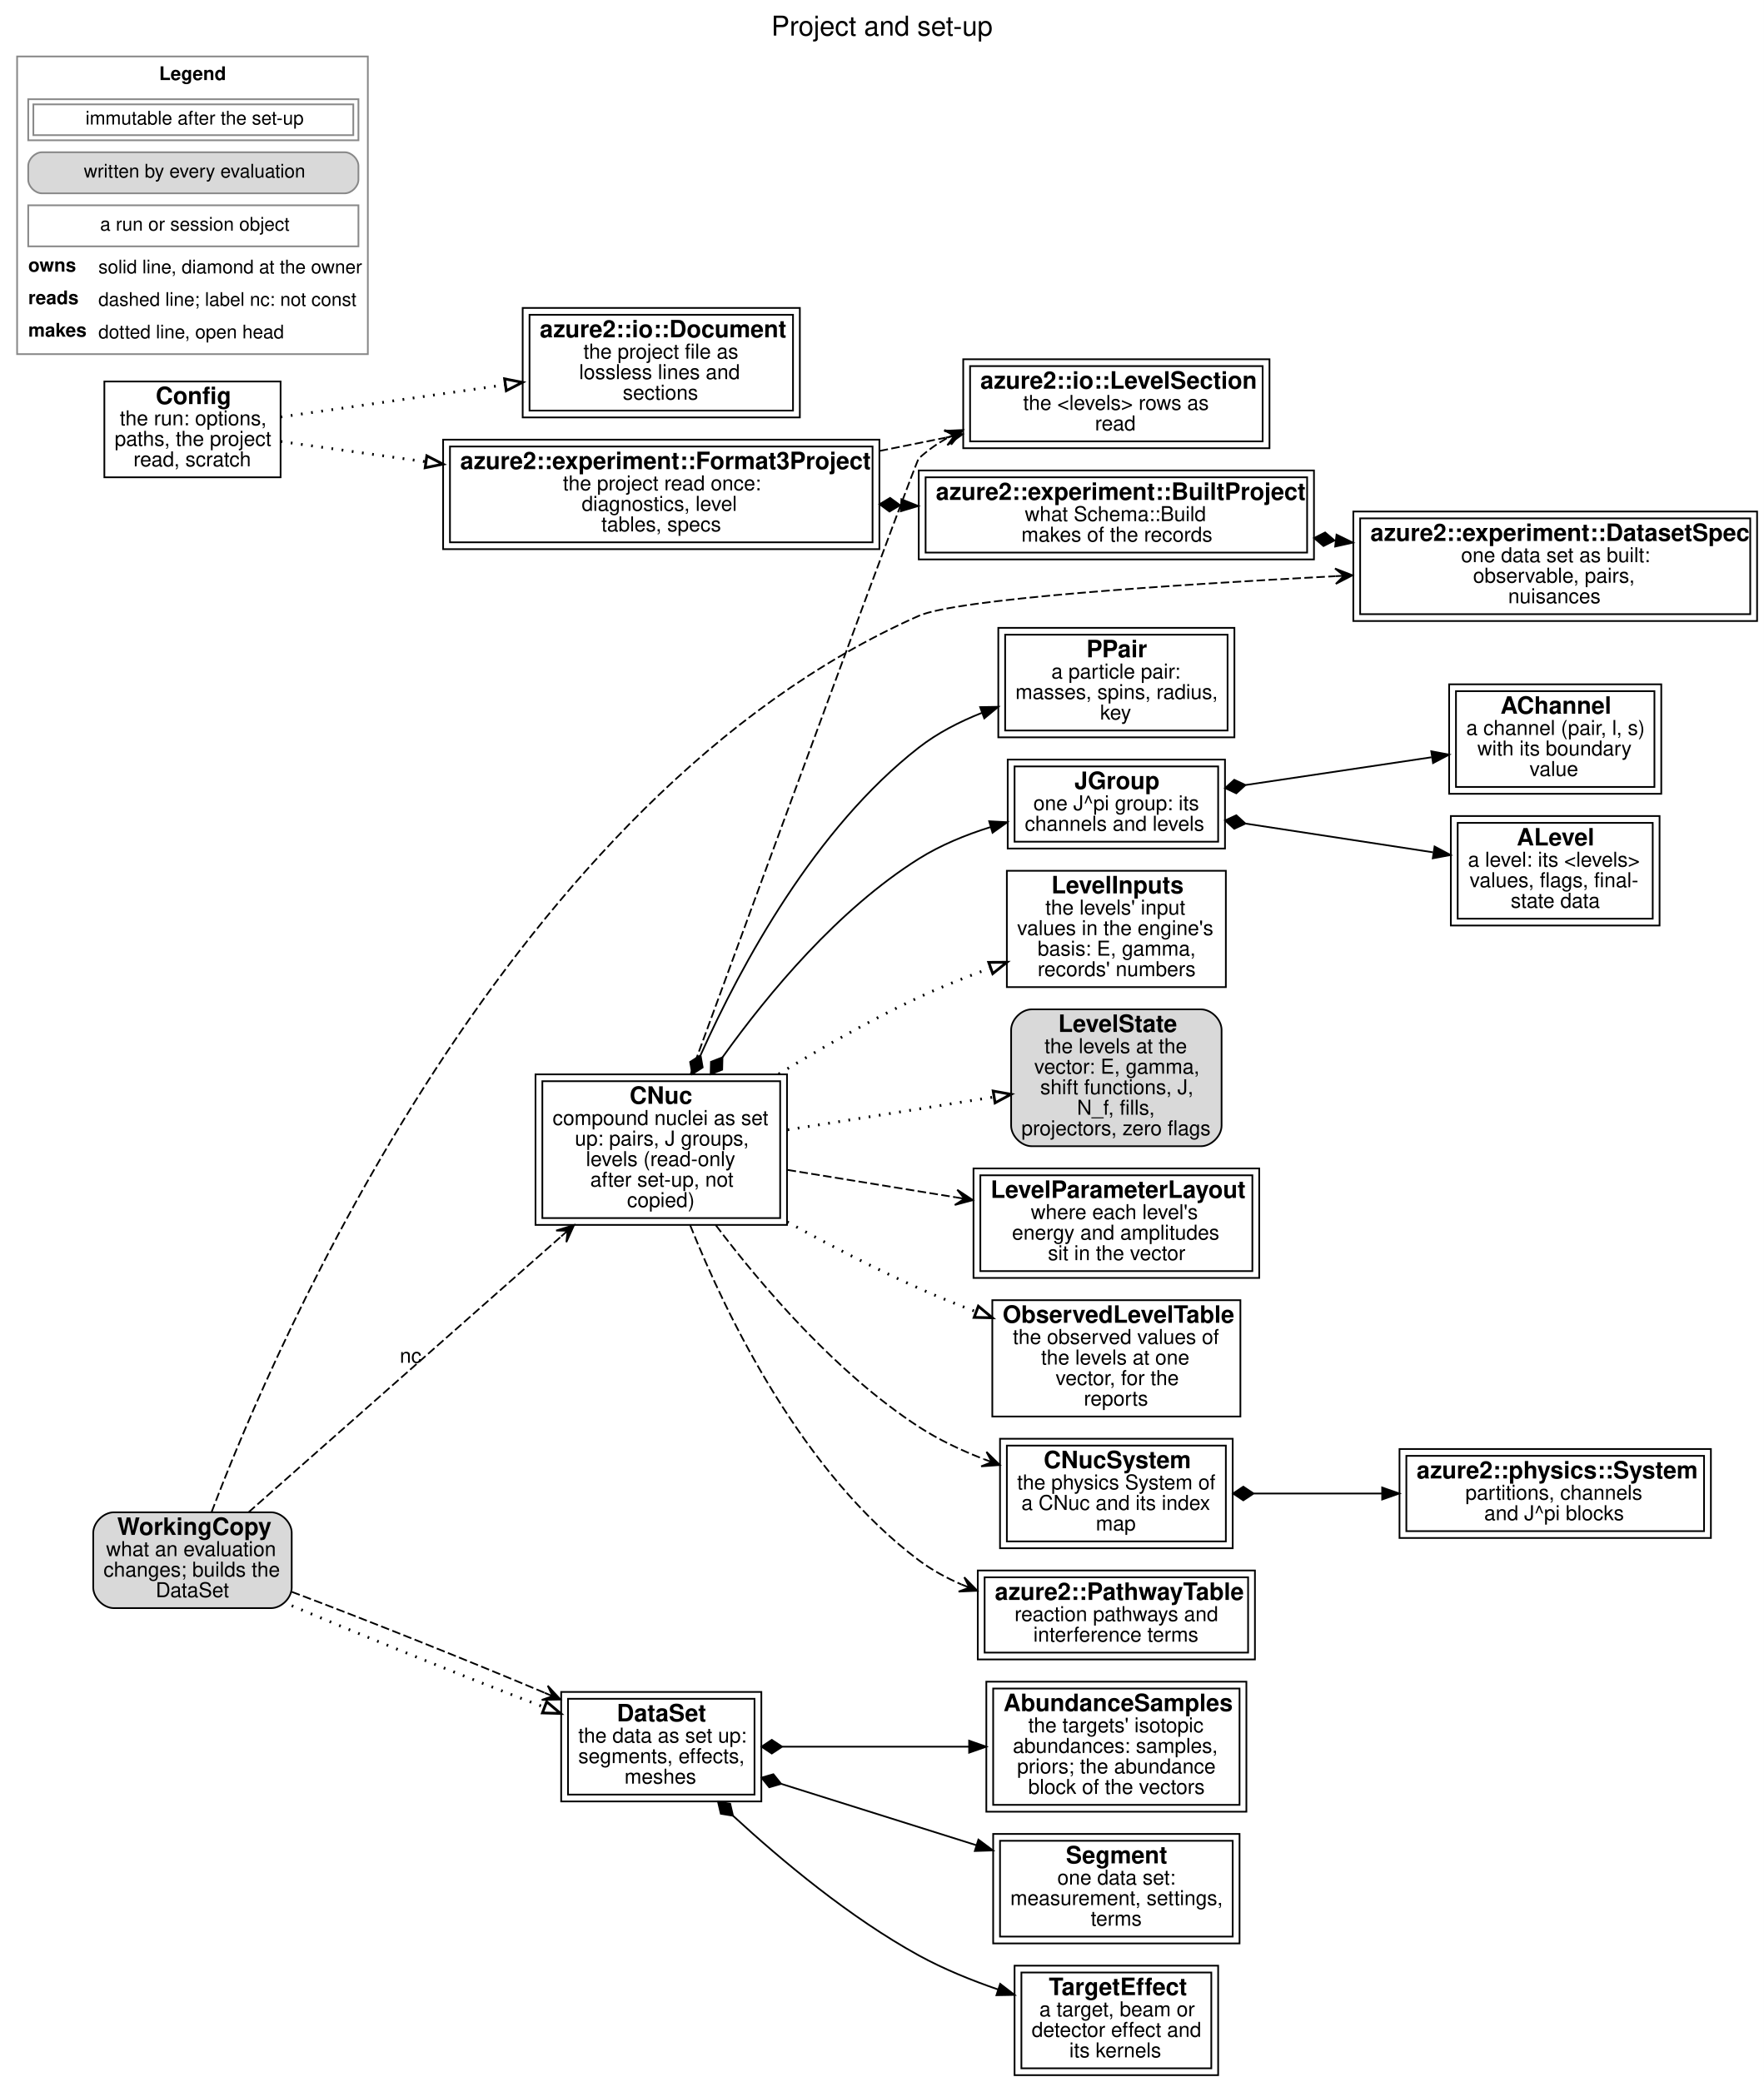
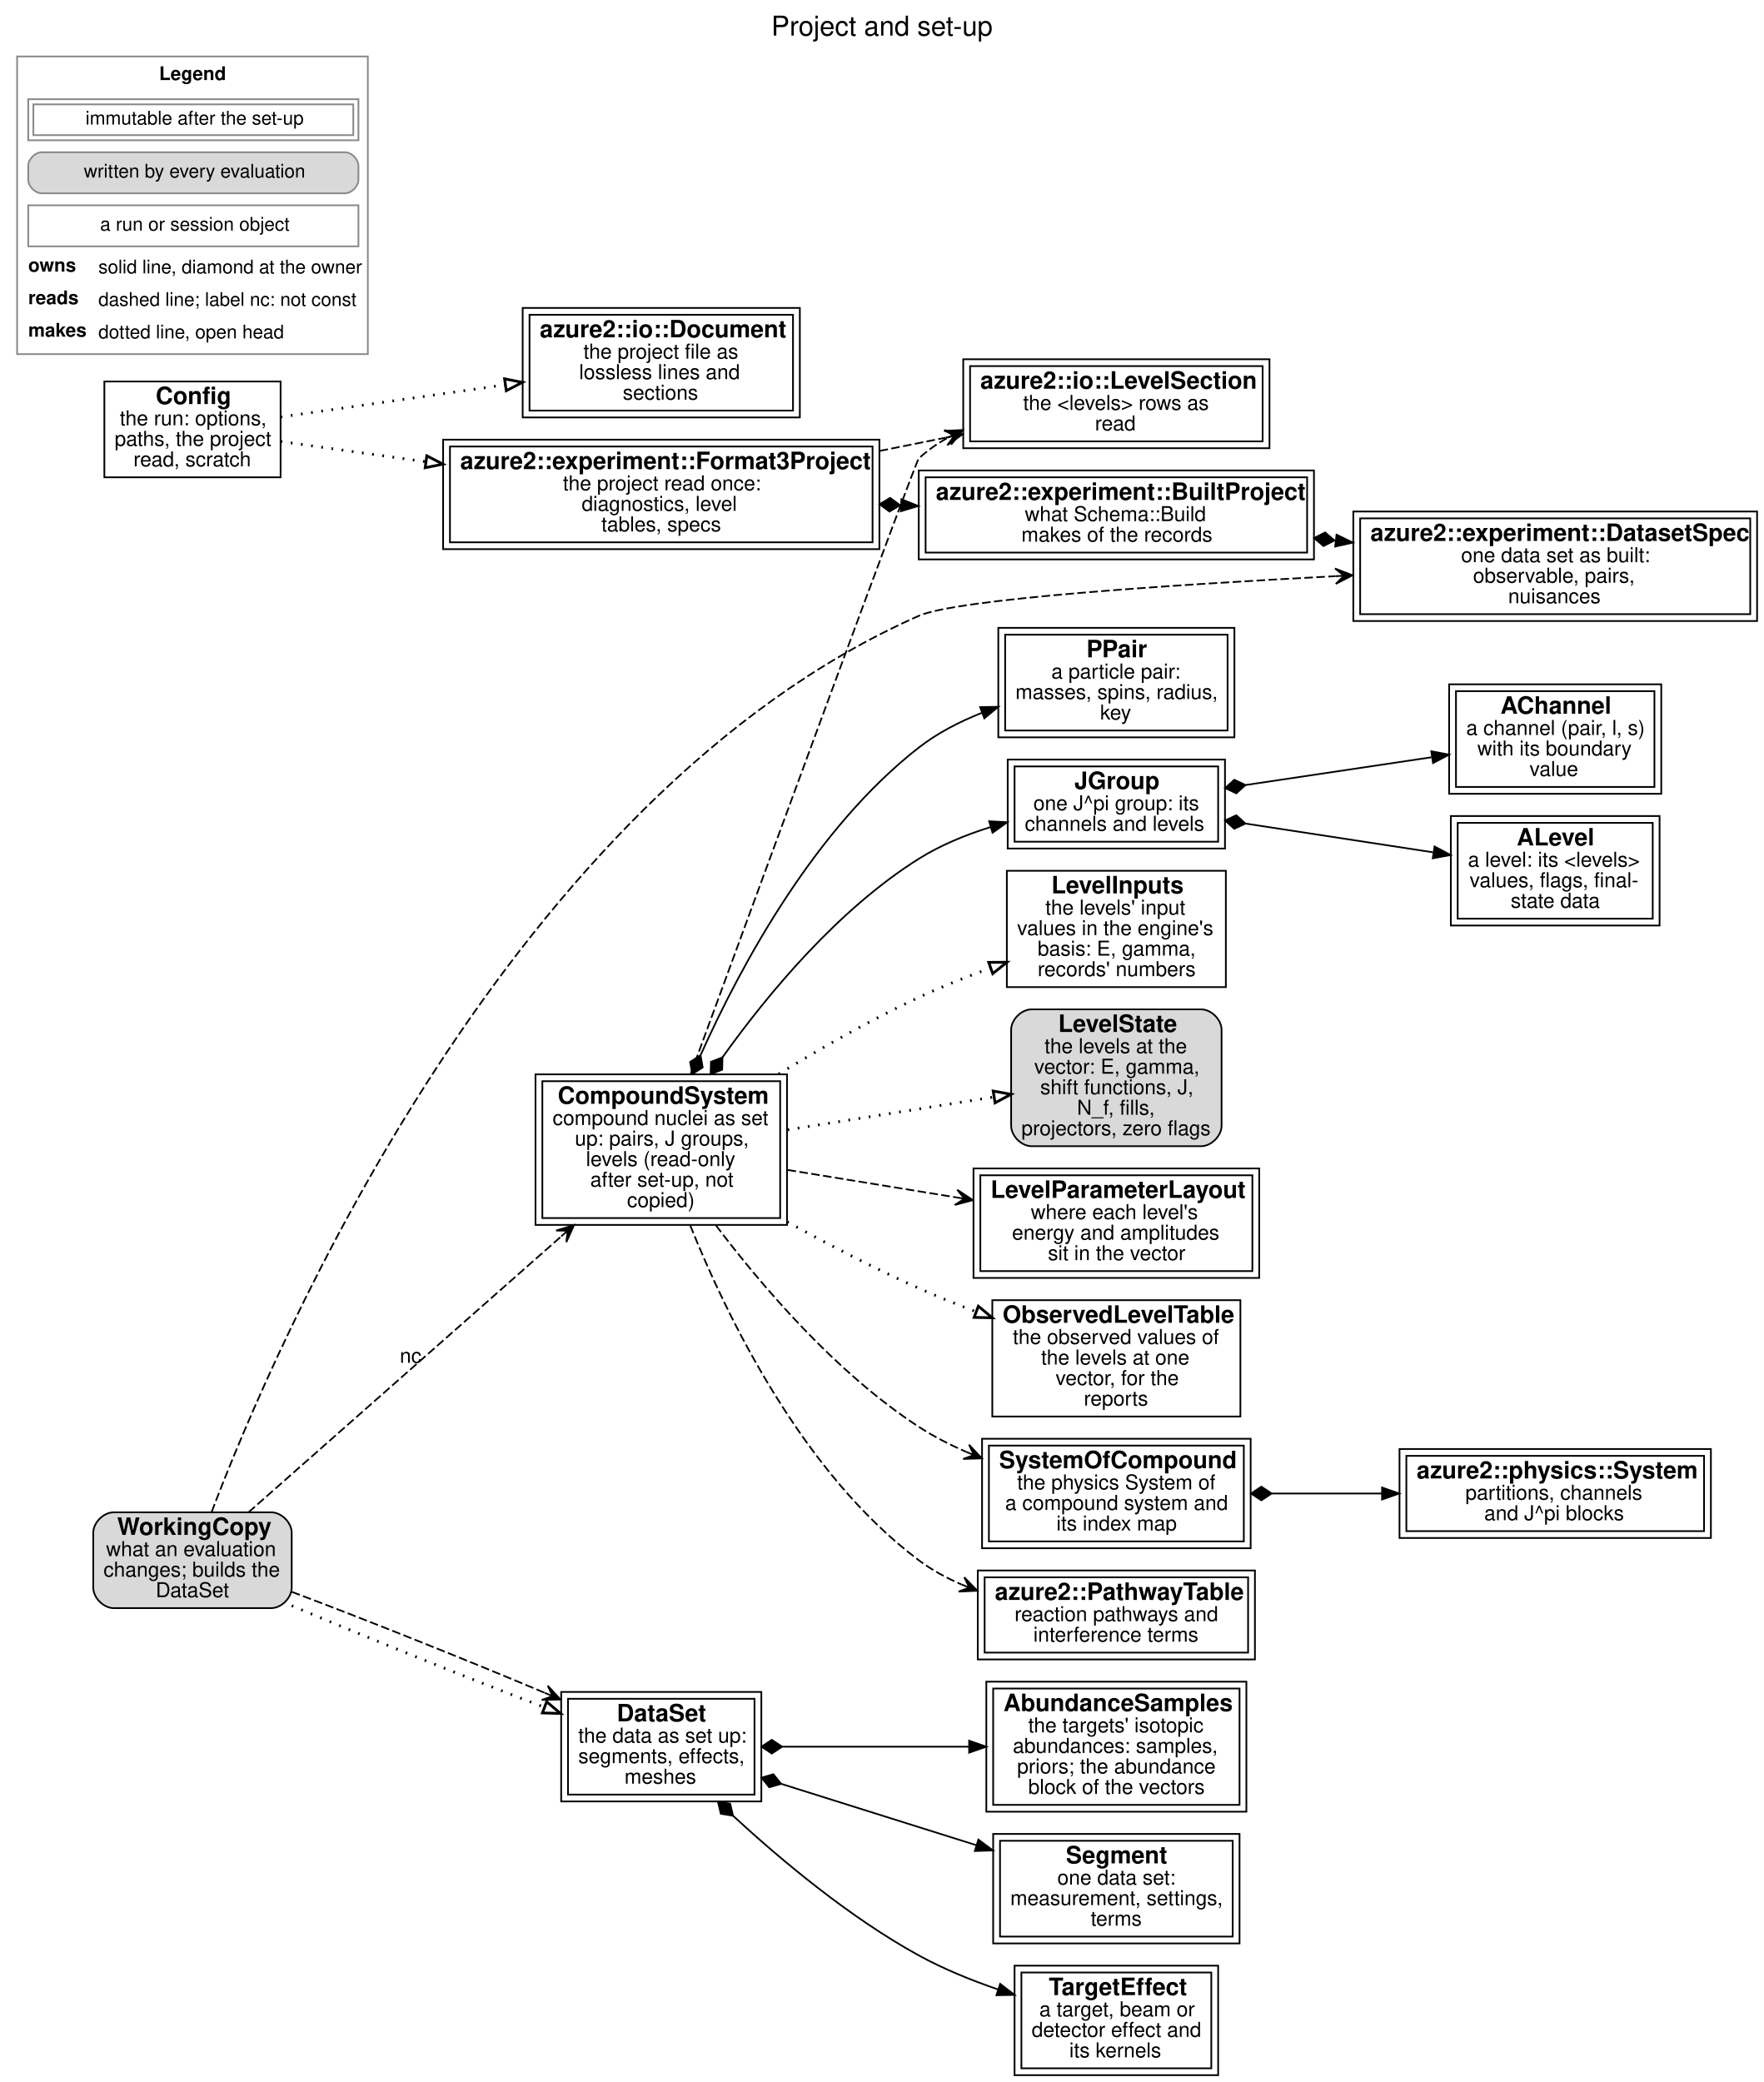
<svg xmlns="http://www.w3.org/2000/svg" width="1031pt" height="1217pt" viewBox="0.00 0.00 1031.00 1217.00">
  <g id="graph0" class="graph" transform="scale(1 1) rotate(0) translate(4 1213)">
    <polygon fill="white" stroke="transparent" points="-4,4 -4,-1213 1027,-1213 1027,4 -4,4" />
    <text text-anchor="middle" x="511.5" y="-1192.2" font-family="Helvetica" font-size="16.00">Project and set-up</text>
    <g id="node1" class="node">
      <polygon fill="white" stroke="black" points="459.5,-1029 305.5,-1029 305.5,-973 459.5,-973 459.5,-1029" />
      <polygon fill="none" stroke="black" points="463.5,-1033 301.5,-1033 301.5,-969 463.5,-969 463.5,-1033" />
      <text text-anchor="start" x="311.5" y="-1015.8" font-family="Helvetica" font-weight="bold" font-size="14.00">azure2::io::Document</text>
      <text text-anchor="start" x="337" y="-1003.4" font-family="Helvetica" font-size="12.00">the project file as</text>
      <text text-anchor="start" x="334.5" y="-991.4" font-family="Helvetica" font-size="12.00">lossless lines and</text>
      <text text-anchor="start" x="360" y="-979.4" font-family="Helvetica" font-size="12.00">sections</text>
    </g>
    <g id="node2" class="node">
      <polygon fill="white" stroke="black" points="734,-999 563,-999 563,-955 734,-955 734,-999" />
      <polygon fill="none" stroke="black" points="738,-1003 559,-1003 559,-951 738,-951 738,-1003" />
      <text text-anchor="start" x="569" y="-985.8" font-family="Helvetica" font-weight="bold" font-size="14.00">azure2::io::LevelSection</text>
      <text text-anchor="start" x="594" y="-973.4" font-family="Helvetica" font-size="12.00">the &lt;levels&gt; rows as</text>
      <text text-anchor="start" x="636" y="-961.4" font-family="Helvetica" font-size="12.00">read</text>
    </g>
    <g id="node3" class="node">
      <polygon fill="white" stroke="black" points="506,-952 259,-952 259,-896 506,-896 506,-952" />
      <polygon fill="none" stroke="black" points="510,-956 255,-956 255,-892 510,-892 510,-956" />
      <text text-anchor="start" x="265" y="-938.8" font-family="Helvetica" font-weight="bold" font-size="14.00">azure2::experiment::Format3Project</text>
      <text text-anchor="start" x="325" y="-926.4" font-family="Helvetica" font-size="12.00">the project read once:</text>
      <text text-anchor="start" x="336" y="-914.4" font-family="Helvetica" font-size="12.00">diagnostics, level</text>
      <text text-anchor="start" x="347.5" y="-902.4" font-family="Helvetica" font-size="12.00">tables, specs</text>
    </g>
    <g id="edge3" class="edge">
      <path fill="none" stroke="black" stroke-dasharray="5,2" d="M510.09,-949.41C523.04,-952.01 536.05,-954.63 548.64,-957.15" />
      <polygon fill="black" stroke="black" points="558.63,-959.16 547.94,-961.6 553.73,-958.18 548.83,-957.19 548.83,-957.19 548.83,-957.19 553.73,-958.18 549.71,-952.78 558.63,-959.16 558.63,-959.16" />
    </g>
    <g id="node4" class="node">
      <polygon fill="white" stroke="black" points="760,-934 537,-934 537,-890 760,-890 760,-934" />
      <polygon fill="none" stroke="black" points="764,-938 533,-938 533,-886 764,-886 764,-938" />
      <text text-anchor="start" x="543" y="-920.8" font-family="Helvetica" font-weight="bold" font-size="14.00">azure2::experiment::BuiltProject</text>
      <text text-anchor="start" x="595" y="-908.4" font-family="Helvetica" font-size="12.00">what Schema::Build</text>
      <text text-anchor="start" x="593" y="-896.4" font-family="Helvetica" font-size="12.00">makes of the records</text>
    </g>
    <g id="edge4" class="edge">
      <path fill="none" stroke="black" d="M522.11,-917.7C522.22,-917.69 522.33,-917.69 522.45,-917.68" />
      <polygon fill="black" stroke="black" points="522.07,-917.7 516.26,-921.97 510.09,-918.25 515.9,-913.98 522.07,-917.7" />
      <polygon fill="black" stroke="black" points="522.86,-921.17 532.69,-917.22 522.54,-914.18 522.86,-921.17" />
    </g>
    <g id="node5" class="node">
      <polygon fill="white" stroke="black" points="1019,-910 791,-910 791,-854 1019,-854 1019,-910" />
      <polygon fill="none" stroke="black" points="1023,-914 787,-914 787,-850 1023,-850 1023,-914" />
      <text text-anchor="start" x="797" y="-896.8" font-family="Helvetica" font-weight="bold" font-size="14.00">azure2::experiment::DatasetSpec</text>
      <text text-anchor="start" x="850" y="-884.4" font-family="Helvetica" font-size="12.00">one data set as built:</text>
      <text text-anchor="start" x="857" y="-872.4" font-family="Helvetica" font-size="12.00">observable, pairs,</text>
      <text text-anchor="start" x="877.5" y="-860.4" font-family="Helvetica" font-size="12.00">nuisances</text>
    </g>
    <g id="edge5" class="edge">
      <path fill="none" stroke="black" d="M776.11,-897.08C776.33,-897.05 776.56,-897.02 776.78,-897" />
      <polygon fill="black" stroke="black" points="776.01,-897.09 770.52,-901.76 764.09,-898.49 769.58,-893.82 776.01,-897.09" />
      <polygon fill="black" stroke="black" points="777.2,-900.47 786.73,-895.82 776.39,-893.52 777.2,-900.47" />
    </g>
    <g id="node6" class="node">
      <polygon fill="white" stroke="black" points="160,-990 57,-990 57,-934 160,-934 160,-990" />
      <text text-anchor="start" x="87" y="-976.8" font-family="Helvetica" font-weight="bold" font-size="14.00">Config</text>
      <text text-anchor="start" x="66" y="-964.4" font-family="Helvetica" font-size="12.00">the run: options,</text>
      <text text-anchor="start" x="63" y="-952.4" font-family="Helvetica" font-size="12.00">paths, the project</text>
      <text text-anchor="start" x="74" y="-940.4" font-family="Helvetica" font-size="12.00">read, scratch</text>
    </g>
    <g id="edge1" class="edge">
      <path fill="none" stroke="black" stroke-width="1.6" stroke-dasharray="1,5" d="M160.02,-969.24C196.8,-974.52 247.59,-981.8 291.26,-988.06" />
      <polygon fill="none" stroke="black" stroke-width="1.6" points="290.93,-991.55 301.32,-989.5 291.92,-984.62 290.93,-991.55" />
    </g>
    <g id="edge2" class="edge">
      <path fill="none" stroke="black" stroke-width="1.6" stroke-dasharray="1,5" d="M160.02,-954.94C184.18,-951.57 214.38,-947.35 244.65,-943.12" />
      <polygon fill="none" stroke="black" stroke-width="1.6" points="245.48,-946.54 254.9,-941.69 244.51,-939.6 245.48,-946.54" />
    </g>
    <g id="node7" class="node">
      <polygon fill="white" stroke="black" points="452,-581 313,-581 313,-501 452,-501 452,-581" />
      <polygon fill="none" stroke="black" points="456,-585 309,-585 309,-497 456,-497 456,-585" />
-       <text text-anchor="start" x="364" y="-567.8" font-family="Helvetica" font-weight="bold" font-size="14.00">CNuc</text>
+       <text text-anchor="start" x="322" y="-567.8" font-family="Helvetica" font-weight="bold" font-size="14.00">CompoundSystem</text>
      <text text-anchor="start" x="319" y="-555.4" font-family="Helvetica" font-size="12.00">compound nuclei as set</text>
      <text text-anchor="start" x="332" y="-543.4" font-family="Helvetica" font-size="12.00">up: pairs, J groups,</text>
      <text text-anchor="start" x="338.5" y="-531.4" font-family="Helvetica" font-size="12.00">levels (read-only</text>
      <text text-anchor="start" x="341" y="-519.4" font-family="Helvetica" font-size="12.00">after set-up, not</text>
      <text text-anchor="start" x="362.5" y="-507.4" font-family="Helvetica" font-size="12.00">copied)</text>
    </g>
    <g id="edge6" class="edge">
      <path fill="none" stroke="black" stroke-dasharray="5,2" d="M399.7,-585.19C438.04,-689.68 531.25,-943.39 533,-945 538.05,-949.65 543.72,-953.63 549.76,-957.04" />
      <polygon fill="black" stroke="black" points="558.85,-961.64 547.9,-961.14 554.39,-959.38 549.93,-957.13 549.93,-957.13 549.93,-957.13 554.39,-959.38 551.96,-953.11 558.85,-961.64 558.85,-961.64" />
    </g>
    <g id="node8" class="node">
      <polygon fill="white" stroke="black" points="713.5,-842 583.5,-842 583.5,-786 713.5,-786 713.5,-842" />
      <polygon fill="none" stroke="black" points="717.5,-846 579.5,-846 579.5,-782 717.5,-782 717.5,-846" />
      <text text-anchor="start" x="631" y="-828.8" font-family="Helvetica" font-weight="bold" font-size="14.00">PPair</text>
      <text text-anchor="start" x="610.5" y="-816.4" font-family="Helvetica" font-size="12.00">a particle pair:</text>
      <text text-anchor="start" x="589.5" y="-804.4" font-family="Helvetica" font-size="12.00">masses, spins, radius,</text>
      <text text-anchor="start" x="639" y="-792.4" font-family="Helvetica" font-size="12.00">key</text>
    </g>
    <g id="edge7" class="edge">
      <path fill="none" stroke="black" d="M405.58,-596.44C429.47,-649.67 472.43,-728.77 533,-776 543.9,-784.5 556.79,-791.14 569.91,-796.32" />
      <polygon fill="black" stroke="black" points="405.46,-596.15 399.38,-592.27 400.63,-585.16 406.71,-589.05 405.46,-596.15" />
      <polygon fill="black" stroke="black" points="568.89,-799.67 579.49,-799.84 571.31,-793.1 568.89,-799.67" />
    </g>
    <g id="node9" class="node">
      <polygon fill="white" stroke="black" points="708,-765 589,-765 589,-721 708,-721 708,-765" />
      <polygon fill="none" stroke="black" points="712,-769 585,-769 585,-717 712,-717 712,-769" />
      <text text-anchor="start" x="624" y="-751.8" font-family="Helvetica" font-weight="bold" font-size="14.00">JGroup</text>
      <text text-anchor="start" x="600" y="-739.4" font-family="Helvetica" font-size="12.00">one J^pi group: its</text>
      <text text-anchor="start" x="595" y="-727.4" font-family="Helvetica" font-size="12.00">channels and levels</text>
    </g>
    <g id="edge8" class="edge">
      <path fill="none" stroke="black" d="M418.28,-594.95C445.28,-632.69 485.95,-681.44 533,-711 545.64,-718.94 560.27,-724.95 574.77,-729.48" />
      <polygon fill="black" stroke="black" points="418.28,-594.94 411.55,-592.33 411.38,-585.12 418.1,-587.73 418.28,-594.94" />
      <polygon fill="black" stroke="black" points="574.17,-732.95 584.75,-732.39 576.13,-726.23 574.17,-732.95" />
    </g>
    <g id="node12" class="node">
      <polygon fill="white" stroke="black" points="712.5,-704 584.5,-704 584.5,-636 712.5,-636 712.5,-704" />
      <text text-anchor="start" x="610.5" y="-690.8" font-family="Helvetica" font-weight="bold" font-size="14.00">LevelInputs</text>
      <text text-anchor="start" x="607" y="-678.4" font-family="Helvetica" font-size="12.00">the levels' input</text>
      <text text-anchor="start" x="590.5" y="-666.4" font-family="Helvetica" font-size="12.00">values in the engine's</text>
      <text text-anchor="start" x="602.5" y="-654.4" font-family="Helvetica" font-size="12.00">basis: E, gamma,</text>
      <text text-anchor="start" x="602.5" y="-642.4" font-family="Helvetica" font-size="12.00">records' numbers</text>
    </g>
    <g id="edge12" class="edge">
      <path fill="none" stroke="black" stroke-width="1.6" stroke-dasharray="1,5" d="M451.14,-585.19C476.25,-600.53 505.35,-617.1 533,-630 546.26,-636.18 560.75,-641.96 574.83,-647.09" />
      <polygon fill="none" stroke="black" stroke-width="1.6" points="573.9,-650.47 584.5,-650.53 576.25,-643.88 573.9,-650.47" />
    </g>
    <g id="node13" class="node">
      <path fill="#d9d9d9" stroke="black" d="M698,-623C698,-623 599,-623 599,-623 593,-623 587,-617 587,-611 587,-611 587,-555 587,-555 587,-549 593,-543 599,-543 599,-543 698,-543 698,-543 704,-543 710,-549 710,-555 710,-555 710,-611 710,-611 710,-617 704,-623 698,-623" />
      <text text-anchor="start" x="614.5" y="-609.8" font-family="Helvetica" font-weight="bold" font-size="14.00">LevelState</text>
      <text text-anchor="start" x="606.5" y="-597.4" font-family="Helvetica" font-size="12.00">the levels at the</text>
      <text text-anchor="start" x="600.5" y="-585.4" font-family="Helvetica" font-size="12.00">vector: E, gamma,</text>
      <text text-anchor="start" x="604" y="-573.4" font-family="Helvetica" font-size="12.00">shift functions, J,</text>
      <text text-anchor="start" x="625.5" y="-561.4" font-family="Helvetica" font-size="12.00">N_f, fills,</text>
      <text text-anchor="start" x="593" y="-549.4" font-family="Helvetica" font-size="12.00">projectors, zero flags</text>
    </g>
    <g id="edge11" class="edge">
      <path fill="none" stroke="black" stroke-width="1.6" stroke-dasharray="1,5" d="M456.34,-552.59C493.87,-558.56 539.44,-565.81 576.67,-571.73" />
      <polygon fill="none" stroke="black" stroke-width="1.6" points="576.51,-575.25 586.94,-573.36 577.61,-568.34 576.51,-575.25" />
    </g>
    <g id="node14" class="node">
      <polygon fill="white" stroke="black" points="728,-526 569,-526 569,-470 728,-470 728,-526" />
      <polygon fill="none" stroke="black" points="732,-530 565,-530 565,-466 732,-466 732,-530" />
      <text text-anchor="start" x="575" y="-512.8" font-family="Helvetica" font-weight="bold" font-size="14.00">LevelParameterLayout</text>
      <text text-anchor="start" x="598.5" y="-500.4" font-family="Helvetica" font-size="12.00">where each level's</text>
      <text text-anchor="start" x="587.5" y="-488.4" font-family="Helvetica" font-size="12.00">energy and amplitudes</text>
      <text text-anchor="start" x="608.5" y="-476.4" font-family="Helvetica" font-size="12.00">sit in the vector</text>
    </g>
    <g id="edge13" class="edge">
      <path fill="none" stroke="black" stroke-dasharray="5,2" d="M456.34,-529.14C486.77,-524.18 522.48,-518.36 554.76,-513.11" />
      <polygon fill="black" stroke="black" points="564.65,-511.49 555.51,-517.54 559.72,-512.3 554.78,-513.1 554.78,-513.1 554.78,-513.1 559.72,-512.3 554.06,-508.66 564.65,-511.49 564.65,-511.49" />
    </g>
    <g id="node15" class="node">
      <polygon fill="white" stroke="black" points="721,-453 576,-453 576,-385 721,-385 721,-453" />
      <text text-anchor="start" x="582" y="-439.8" font-family="Helvetica" font-weight="bold" font-size="14.00">ObservedLevelTable</text>
      <text text-anchor="start" x="588" y="-427.4" font-family="Helvetica" font-size="12.00">the observed values of</text>
      <text text-anchor="start" x="604.5" y="-415.4" font-family="Helvetica" font-size="12.00">the levels at one</text>
      <text text-anchor="start" x="613" y="-403.4" font-family="Helvetica" font-size="12.00">vector, for the</text>
      <text text-anchor="start" x="629.5" y="-391.4" font-family="Helvetica" font-size="12.00">reports</text>
    </g>
    <g id="edge14" class="edge">
      <path fill="none" stroke="black" stroke-width="1.6" stroke-dasharray="1,5" d="M456.14,-498.76C480.21,-485.54 507.4,-471.44 533,-460 543.69,-455.22 555.13,-450.59 566.48,-446.26" />
      <polygon fill="none" stroke="black" stroke-width="1.6" points="567.84,-449.49 575.98,-442.71 565.39,-442.94 567.84,-449.49" />
    </g>
    <g id="node16" class="node">
-       <polygon fill="white" stroke="black" points="712.5,-368 584.5,-368 584.5,-312 712.5,-312 712.5,-368" />
-       <polygon fill="none" stroke="black" points="716.5,-372 580.5,-372 580.5,-308 716.5,-308 716.5,-372" />
-       <text text-anchor="start" x="606" y="-354.8" font-family="Helvetica" font-weight="bold" font-size="14.00">CNucSystem</text>
+       <polygon fill="white" stroke="black" points="723,-368 574,-368 574,-312 723,-312 723,-368" />
+       <polygon fill="none" stroke="black" points="727,-372 570,-372 570,-308 727,-308 727,-372" />
+       <text text-anchor="start" x="580" y="-354.8" font-family="Helvetica" font-weight="bold" font-size="14.00">SystemOfCompound</text>
      <text text-anchor="start" x="590.5" y="-342.4" font-family="Helvetica" font-size="12.00">the physics System of</text>
-       <text text-anchor="start" x="593" y="-330.4" font-family="Helvetica" font-size="12.00">a CNuc and its index</text>
-       <text text-anchor="start" x="636.5" y="-318.4" font-family="Helvetica" font-size="12.00">map</text>
+       <text text-anchor="start" x="583.5" y="-330.4" font-family="Helvetica" font-size="12.00">a compound system and</text>
+       <text text-anchor="start" x="613.5" y="-318.4" font-family="Helvetica" font-size="12.00">its index map</text>
    </g>
    <g id="edge15" class="edge">
-       <path fill="none" stroke="black" stroke-dasharray="5,2" d="M414.42,-496.78C441.83,-460.55 484.88,-410.31 533,-379 544.54,-371.49 557.69,-365.27 570.85,-360.16" />
-       <polygon fill="black" stroke="black" points="580.42,-356.65 572.59,-364.32 575.73,-358.37 571.04,-360.1 571.04,-360.1 571.04,-360.1 575.73,-358.37 569.48,-355.87 580.42,-356.65 580.42,-356.65" />
+       <path fill="none" stroke="black" stroke-dasharray="5,2" d="M414.42,-496.78C441.83,-460.55 484.88,-410.31 533,-379 541.54,-373.44 550.95,-368.59 560.6,-364.38" />
+       <polygon fill="black" stroke="black" points="569.9,-360.54 562.38,-368.52 565.28,-362.45 560.66,-364.36 560.66,-364.36 560.66,-364.36 565.28,-362.45 558.94,-360.2 569.9,-360.54 569.9,-360.54" />
    </g>
    <g id="node18" class="node">
      <polygon fill="white" stroke="black" points="725.5,-291 571.5,-291 571.5,-247 725.5,-247 725.5,-291" />
      <polygon fill="none" stroke="black" points="729.5,-295 567.5,-295 567.5,-243 729.5,-243 729.5,-295" />
      <text text-anchor="start" x="577.5" y="-277.8" font-family="Helvetica" font-weight="bold" font-size="14.00">azure2::PathwayTable</text>
      <text text-anchor="start" x="589" y="-265.4" font-family="Helvetica" font-size="12.00">reaction pathways and</text>
      <text text-anchor="start" x="600" y="-253.4" font-family="Helvetica" font-size="12.00">interference terms</text>
    </g>
    <g id="edge17" class="edge">
      <path fill="none" stroke="black" stroke-dasharray="5,2" d="M399.4,-496.79C421.17,-442.57 465.43,-351.63 533,-301 540.54,-295.35 549.03,-290.7 557.89,-286.87" />
      <polygon fill="black" stroke="black" points="567.24,-283.16 559.6,-291.03 562.59,-285.01 557.94,-286.85 557.94,-286.85 557.94,-286.85 562.59,-285.01 556.29,-282.66 567.24,-283.16 567.24,-283.16" />
    </g>
    <g id="node10" class="node">
      <polygon fill="white" stroke="black" points="963,-809 847,-809 847,-753 963,-753 963,-809" />
      <polygon fill="none" stroke="black" points="967,-813 843,-813 843,-749 967,-749 967,-813" />
      <text text-anchor="start" x="873" y="-795.8" font-family="Helvetica" font-weight="bold" font-size="14.00">AChannel</text>
      <text text-anchor="start" x="853" y="-783.4" font-family="Helvetica" font-size="12.00">a channel (pair, l, s)</text>
      <text text-anchor="start" x="859.5" y="-771.4" font-family="Helvetica" font-size="12.00">with its boundary</text>
      <text text-anchor="start" x="890" y="-759.4" font-family="Helvetica" font-size="12.00">value</text>
    </g>
    <g id="edge9" class="edge">
      <path fill="none" stroke="black" d="M724.08,-754.14C758.35,-759.25 798.82,-765.3 832.69,-770.35" />
      <polygon fill="black" stroke="black" points="723.95,-754.12 717.43,-757.19 712.08,-752.34 718.61,-749.27 723.95,-754.12" />
      <polygon fill="black" stroke="black" points="832.57,-773.87 842.98,-771.89 833.6,-766.95 832.57,-773.87" />
    </g>
    <g id="node11" class="node">
      <polygon fill="white" stroke="black" points="962,-732 848,-732 848,-676 962,-676 962,-732" />
      <polygon fill="none" stroke="black" points="966,-736 844,-736 844,-672 966,-672 966,-736" />
      <text text-anchor="start" x="882.5" y="-718.8" font-family="Helvetica" font-weight="bold" font-size="14.00">ALevel</text>
      <text text-anchor="start" x="854" y="-706.4" font-family="Helvetica" font-size="12.00">a level: its &lt;levels&gt;</text>
      <text text-anchor="start" x="855" y="-694.4" font-family="Helvetica" font-size="12.00">values, flags, final-</text>
      <text text-anchor="start" x="879" y="-682.4" font-family="Helvetica" font-size="12.00">state data</text>
    </g>
    <g id="edge10" class="edge">
      <path fill="none" stroke="black" d="M724.17,-731.56C758.71,-726.26 799.52,-720.01 833.53,-714.8" />
      <polygon fill="black" stroke="black" points="723.95,-731.59 718.62,-736.45 712.08,-733.41 717.41,-728.55 723.95,-731.59" />
      <polygon fill="black" stroke="black" points="834.5,-718.19 843.85,-713.22 833.44,-711.27 834.5,-718.19" />
    </g>
    <g id="node17" class="node">
      <polygon fill="white" stroke="black" points="992,-362 818,-362 818,-318 992,-318 992,-362" />
      <polygon fill="none" stroke="black" points="996,-366 814,-366 814,-314 996,-314 996,-366" />
      <text text-anchor="start" x="824" y="-348.8" font-family="Helvetica" font-weight="bold" font-size="14.00">azure2::physics::System</text>
      <text text-anchor="start" x="852.5" y="-336.4" font-family="Helvetica" font-size="12.00">partitions, channels</text>
      <text text-anchor="start" x="863.5" y="-324.4" font-family="Helvetica" font-size="12.00">and J^pi blocks</text>
    </g>
    <g id="edge16" class="edge">
-       <path fill="none" stroke="black" d="M728.83,-340C752.53,-340 778.83,-340 803.69,-340" />
-       <polygon fill="black" stroke="black" points="728.7,-340 722.7,-344 716.7,-340 722.7,-336 728.7,-340" />
-       <polygon fill="black" stroke="black" points="803.87,-343.5 813.87,-340 803.87,-336.5 803.87,-343.5" />
+       <path fill="none" stroke="black" d="M739.3,-340C760.16,-340 782.5,-340 803.78,-340" />
+       <polygon fill="black" stroke="black" points="739.24,-340 733.24,-344 727.24,-340 733.24,-336 739.24,-340" />
+       <polygon fill="black" stroke="black" points="803.8,-343.5 813.8,-340 803.8,-336.5 803.8,-343.5" />
    </g>
    <g id="node19" class="node">
      <polygon fill="white" stroke="black" points="437,-220 328,-220 328,-164 437,-164 437,-220" />
      <polygon fill="none" stroke="black" points="441,-224 324,-224 324,-160 441,-160 441,-224" />
      <text text-anchor="start" x="356.5" y="-206.8" font-family="Helvetica" font-weight="bold" font-size="14.00">DataSet</text>
      <text text-anchor="start" x="334" y="-194.4" font-family="Helvetica" font-size="12.00">the data as set up:</text>
      <text text-anchor="start" x="334" y="-182.4" font-family="Helvetica" font-size="12.00">segments, effects,</text>
      <text text-anchor="start" x="361" y="-170.4" font-family="Helvetica" font-size="12.00">meshes</text>
    </g>
    <g id="node20" class="node">
      <polygon fill="white" stroke="black" points="720.5,-226 576.5,-226 576.5,-158 720.5,-158 720.5,-226" />
      <polygon fill="none" stroke="black" points="724.5,-230 572.5,-230 572.5,-154 724.5,-154 724.5,-230" />
      <text text-anchor="start" x="582.5" y="-212.8" font-family="Helvetica" font-weight="bold" font-size="14.00">AbundanceSamples</text>
      <text text-anchor="start" x="597" y="-200.4" font-family="Helvetica" font-size="12.00">the targets' isotopic</text>
      <text text-anchor="start" x="588" y="-188.4" font-family="Helvetica" font-size="12.00">abundances: samples,</text>
      <text text-anchor="start" x="590.5" y="-176.4" font-family="Helvetica" font-size="12.00">priors; the abundance</text>
      <text text-anchor="start" x="597" y="-164.4" font-family="Helvetica" font-size="12.00">block of the vectors</text>
    </g>
    <g id="edge24" class="edge">
      <path fill="none" stroke="black" d="M453.22,-192C486.63,-192 526.95,-192 562.18,-192" />
      <polygon fill="black" stroke="black" points="453.11,-192 447.11,-196 441.11,-192 447.11,-188 453.11,-192" />
      <polygon fill="black" stroke="black" points="562.45,-195.5 572.45,-192 562.45,-188.5 562.45,-195.5" />
    </g>
    <g id="node21" class="node">
      <polygon fill="white" stroke="black" points="716.5,-137 580.5,-137 580.5,-81 716.5,-81 716.5,-137" />
      <polygon fill="none" stroke="black" points="720.5,-141 576.5,-141 576.5,-77 720.5,-77 720.5,-141" />
      <text text-anchor="start" x="619" y="-123.8" font-family="Helvetica" font-weight="bold" font-size="14.00">Segment</text>
      <text text-anchor="start" x="614" y="-111.4" font-family="Helvetica" font-size="12.00">one data set:</text>
      <text text-anchor="start" x="586.5" y="-99.4" font-family="Helvetica" font-size="12.00">measurement, settings,</text>
      <text text-anchor="start" x="633.5" y="-87.4" font-family="Helvetica" font-size="12.00">terms</text>
    </g>
    <g id="edge22" class="edge">
      <path fill="none" stroke="black" d="M452.62,-170.27C487.6,-159.27 530.26,-145.86 566.74,-134.39" />
      <polygon fill="black" stroke="black" points="452.56,-170.29 448.03,-175.9 441.11,-173.89 445.63,-168.27 452.56,-170.29" />
      <polygon fill="black" stroke="black" points="567.87,-137.7 576.36,-131.36 565.77,-131.03 567.87,-137.7" />
    </g>
    <g id="node22" class="node">
      <polygon fill="white" stroke="black" points="704,-60 593,-60 593,-4 704,-4 704,-60" />
      <polygon fill="none" stroke="black" points="708,-64 589,-64 589,0 708,0 708,-64" />
      <text text-anchor="start" x="609" y="-46.8" font-family="Helvetica" font-weight="bold" font-size="14.00">TargetEffect</text>
      <text text-anchor="start" x="603.5" y="-34.4" font-family="Helvetica" font-size="12.00">a target, beam or</text>
      <text text-anchor="start" x="599" y="-22.4" font-family="Helvetica" font-size="12.00">detector effect and</text>
      <text text-anchor="start" x="621" y="-10.4" font-family="Helvetica" font-size="12.00">its kernels</text>
    </g>
    <g id="edge23" class="edge">
      <path fill="none" stroke="black" d="M424.49,-151.58C452.96,-125.34 492.86,-92.05 533,-70 547.37,-62.11 563.65,-55.49 579.33,-50.1" />
      <polygon fill="black" stroke="black" points="424.43,-151.64 422.78,-158.66 415.66,-159.83 417.31,-152.81 424.43,-151.64" />
      <polygon fill="black" stroke="black" points="580.6,-53.37 589,-46.91 578.41,-46.72 580.6,-53.37" />
    </g>
    <g id="node23" class="node">
      <path fill="#d9d9d9" stroke="black" d="M154.5,-329C154.5,-329 62.5,-329 62.5,-329 56.5,-329 50.5,-323 50.5,-317 50.5,-317 50.5,-285 50.5,-285 50.5,-279 56.5,-273 62.5,-273 62.5,-273 154.5,-273 154.5,-273 160.5,-273 166.5,-279 166.5,-285 166.5,-285 166.5,-317 166.5,-317 166.5,-323 160.5,-329 154.5,-329" />
      <text text-anchor="start" x="64.5" y="-315.8" font-family="Helvetica" font-weight="bold" font-size="14.00">WorkingCopy</text>
      <text text-anchor="start" x="58" y="-303.4" font-family="Helvetica" font-size="12.00">what an evaluation</text>
      <text text-anchor="start" x="56.5" y="-291.4" font-family="Helvetica" font-size="12.00">changes; builds the</text>
      <text text-anchor="start" x="87" y="-279.4" font-family="Helvetica" font-size="12.00">DataSet</text>
    </g>
    <g id="edge18" class="edge">
      <path fill="none" stroke="black" stroke-dasharray="5,2" d="M119.68,-329.16C156.61,-426.34 294.07,-747.46 533,-853 555.1,-862.76 678.09,-871.02 776.49,-876.2" />
      <polygon fill="black" stroke="black" points="786.53,-876.72 776.31,-880.69 781.54,-876.46 776.55,-876.2 776.55,-876.2 776.55,-876.2 781.54,-876.46 776.78,-871.71 786.53,-876.72 786.53,-876.72" />
    </g>
    <g id="edge19" class="edge">
      <path fill="none" stroke="black" stroke-dasharray="5,2" d="M141.23,-329C185.94,-368.44 268.2,-441.03 323.87,-490.15" />
      <polygon fill="black" stroke="black" points="331.54,-496.92 321.07,-493.68 327.8,-493.61 324.05,-490.31 324.05,-490.31 324.05,-490.31 327.8,-493.61 327.02,-486.93 331.54,-496.92 331.54,-496.92" />
      <text text-anchor="middle" x="236" y="-416.4" font-family="Helvetica" font-size="12.00"> nc</text>
    </g>
    <g id="edge20" class="edge">
      <path fill="none" stroke="black" stroke-width="1.6" stroke-dasharray="1,5" d="M166.52,-274.41C209.57,-256.22 268.77,-232.43 314.16,-215.04" />
      <polygon fill="none" stroke="black" stroke-width="1.6" points="315.52,-218.27 323.62,-211.43 313.03,-211.73 315.52,-218.27" />
    </g>
    <g id="edge21" class="edge">
      <path fill="none" stroke="black" stroke-dasharray="5,2" d="M166.52,-282.52C209.57,-266.36 268.77,-242.71 314.16,-223.59" />
      <polygon fill="black" stroke="black" points="323.62,-219.58 316.16,-227.63 319.01,-221.53 314.41,-223.48 314.41,-223.48 314.41,-223.48 319.01,-221.53 312.65,-219.34 323.62,-219.58 323.62,-219.58" />
    </g>
    <g id="node24" class="node">
      <text text-anchor="start" x="89" y="-1166.2" font-family="Helvetica" font-weight="bold" font-size="11.00">Legend</text>
      <polygon fill="none" stroke="#888888" points="15.5,-1134 15.5,-1152 202.5,-1152 202.5,-1134 15.5,-1134" />
      <text text-anchor="start" x="46" y="-1140.2" font-family="Helvetica" font-size="11.00">immutable after the set-up</text>
      <polygon fill="none" stroke="#888888" points="12.5,-1131 12.5,-1155 205.5,-1155 205.5,-1131 12.5,-1131" />
      <path fill="#d9d9d9" stroke="transparent" d="M20.5,-1100C20.5,-1100 197.5,-1100 197.5,-1100 201.5,-1100 205.5,-1104 205.5,-1108 205.5,-1108 205.5,-1116 205.5,-1116 205.5,-1120 201.5,-1124 197.5,-1124 197.5,-1124 20.5,-1124 20.5,-1124 16.5,-1124 12.5,-1120 12.5,-1116 12.5,-1116 12.5,-1108 12.5,-1108 12.5,-1104 16.5,-1100 20.5,-1100" />
      <text text-anchor="start" x="45" y="-1109.2" font-family="Helvetica" font-size="11.00">written by every evaluation</text>
      <path fill="none" stroke="#888888" d="M20.5,-1100C20.5,-1100 197.5,-1100 197.5,-1100 201.5,-1100 205.5,-1104 205.5,-1108 205.5,-1108 205.5,-1116 205.5,-1116 205.5,-1120 201.5,-1124 197.5,-1124 197.5,-1124 20.5,-1124 20.5,-1124 16.5,-1124 12.5,-1120 12.5,-1116 12.5,-1116 12.5,-1108 12.5,-1108 12.5,-1104 16.5,-1100 20.5,-1100" />
      <text text-anchor="start" x="54.5" y="-1078.2" font-family="Helvetica" font-size="11.00">a run or session object</text>
      <polygon fill="none" stroke="#888888" points="12.5,-1069 12.5,-1093 205.5,-1093 205.5,-1069 12.5,-1069" />
      <text text-anchor="start" x="12.5" y="-1054.2" font-family="Helvetica" font-weight="bold" font-size="11.00">owns</text>
      <text text-anchor="start" x="53.5" y="-1053.2" font-family="Helvetica" font-size="11.00">solid line, diamond at the owner</text>
      <text text-anchor="start" x="12.5" y="-1035.2" font-family="Helvetica" font-weight="bold" font-size="11.00">reads</text>
      <text text-anchor="start" x="53.5" y="-1034.2" font-family="Helvetica" font-size="11.00">dashed line; label nc: not const</text>
      <text text-anchor="start" x="12.5" y="-1016.2" font-family="Helvetica" font-weight="bold" font-size="11.00">makes</text>
      <text text-anchor="start" x="53.5" y="-1015.2" font-family="Helvetica" font-size="11.00">dotted line, open head</text>
      <polygon fill="none" stroke="#888888" points="6,-1006 6,-1180 211,-1180 211,-1006 6,-1006" />
    </g>
  </g>
</svg>
